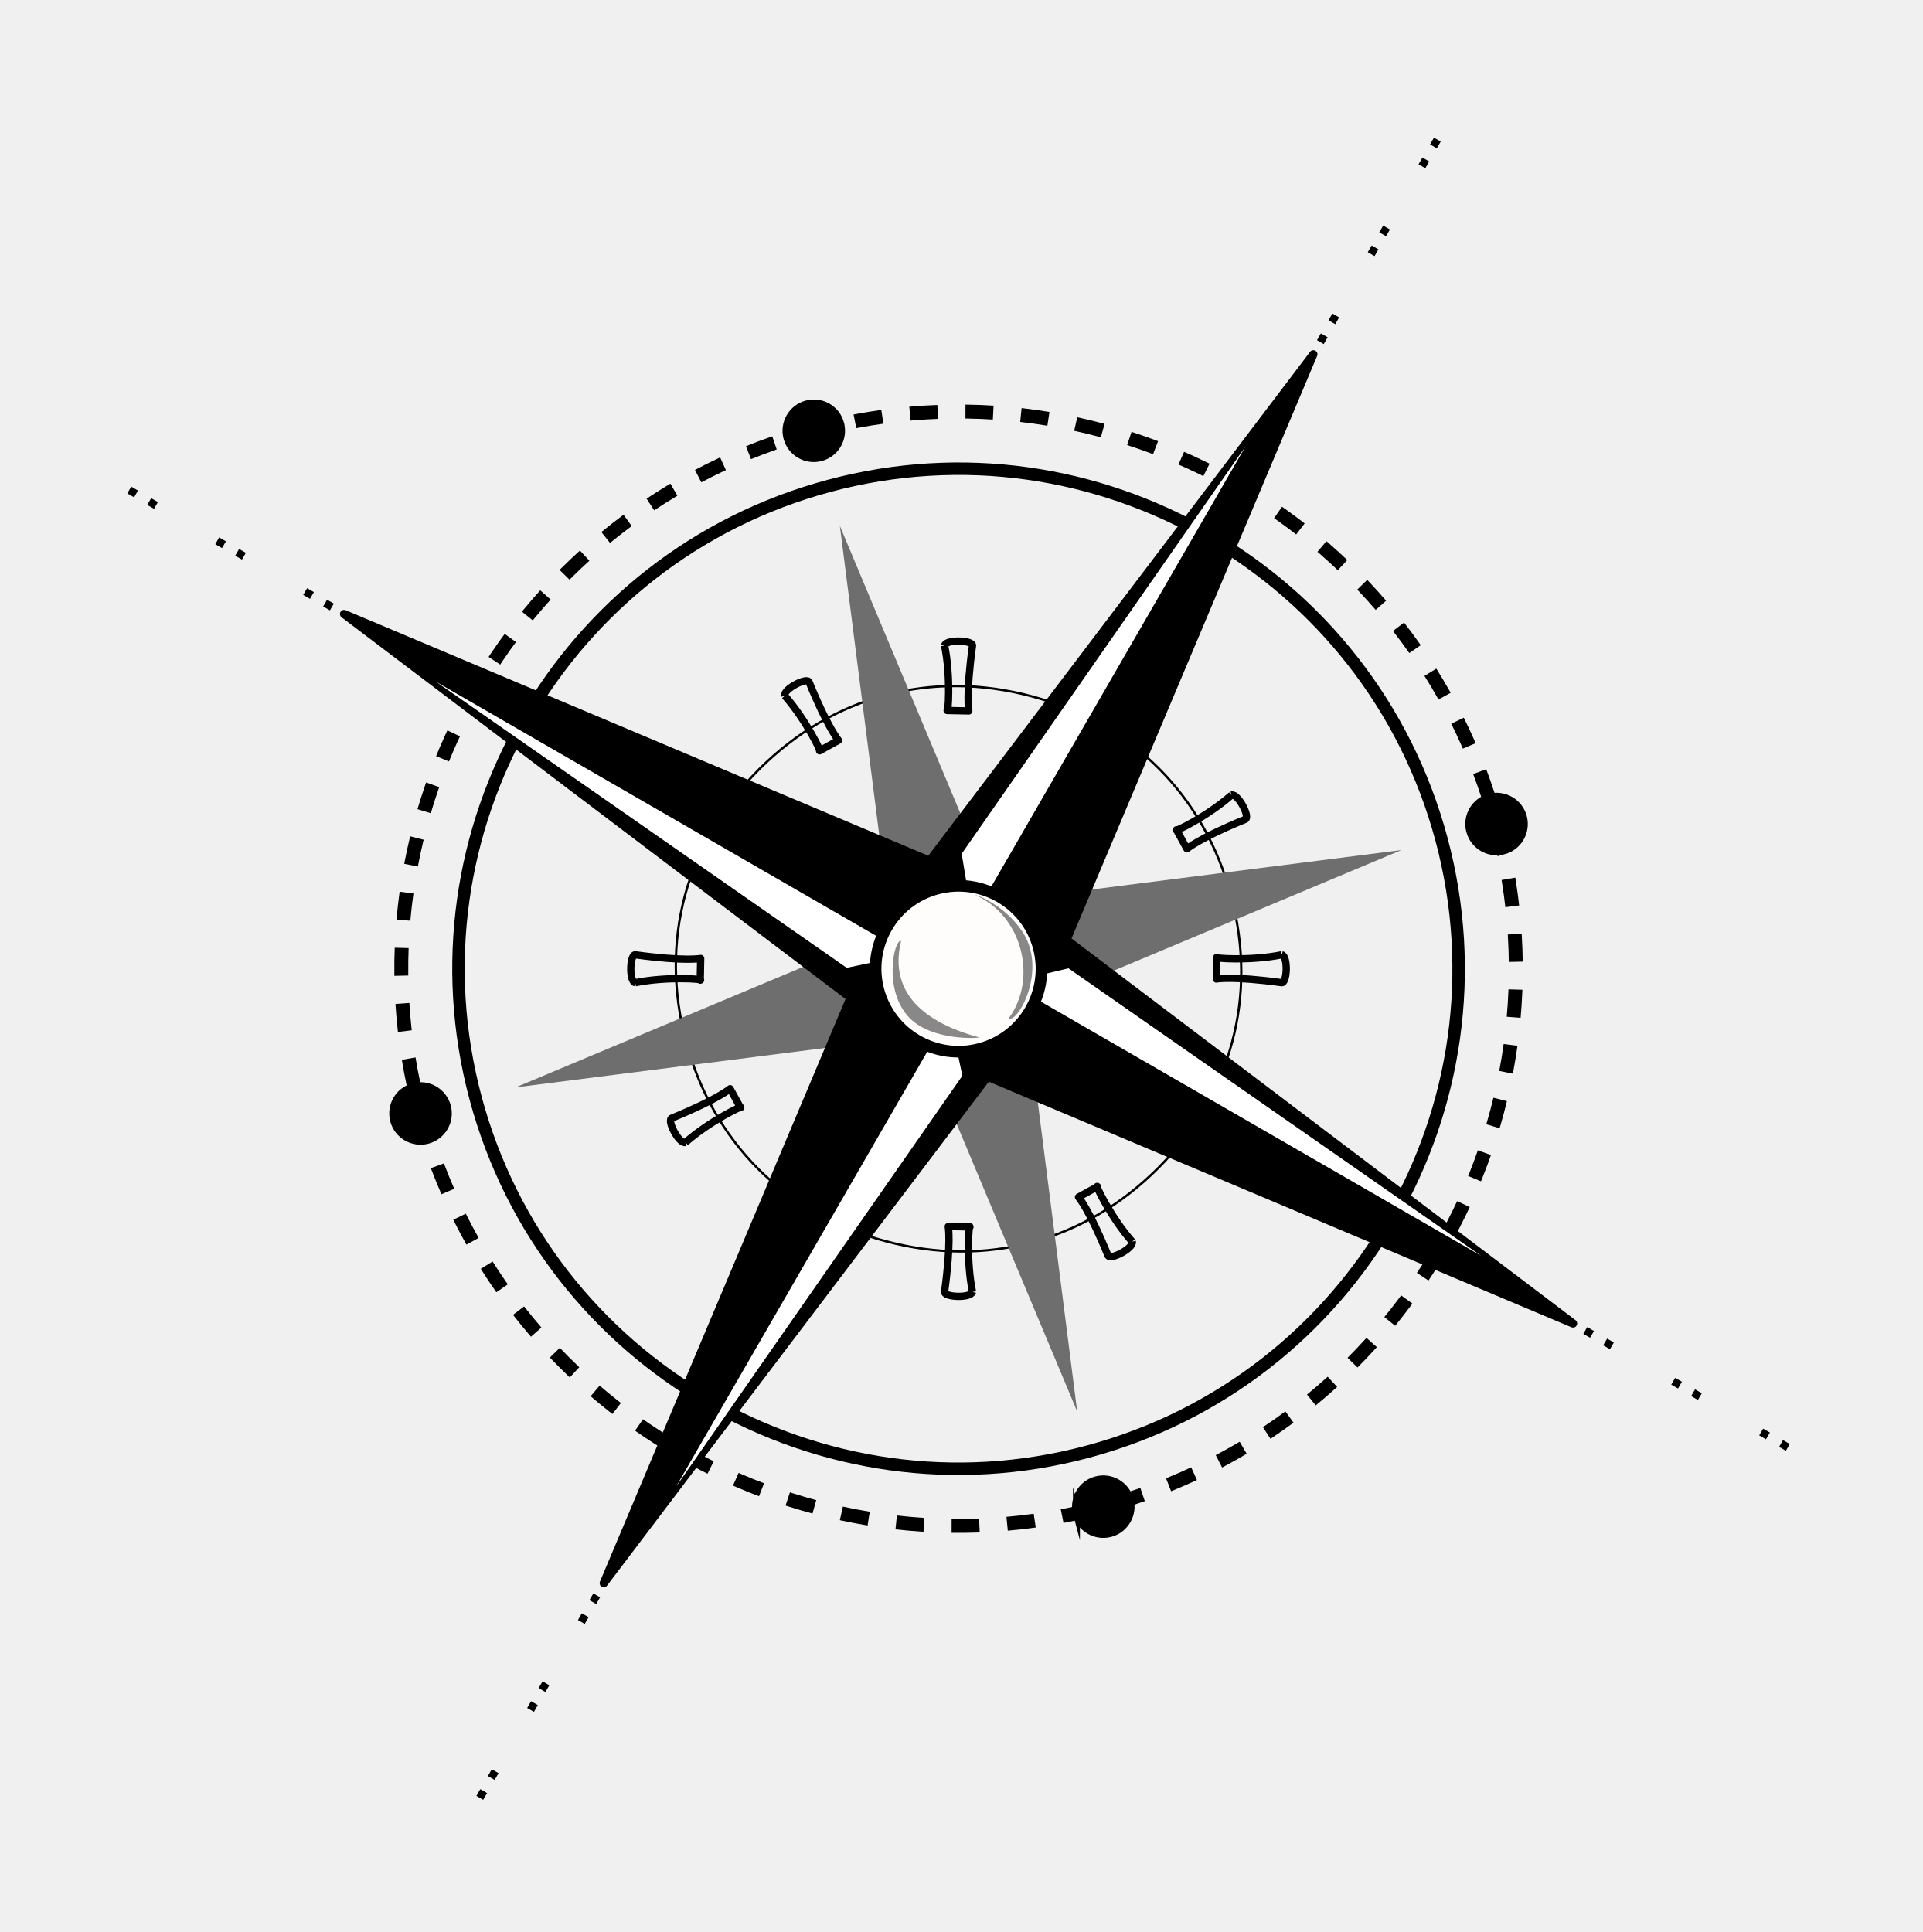
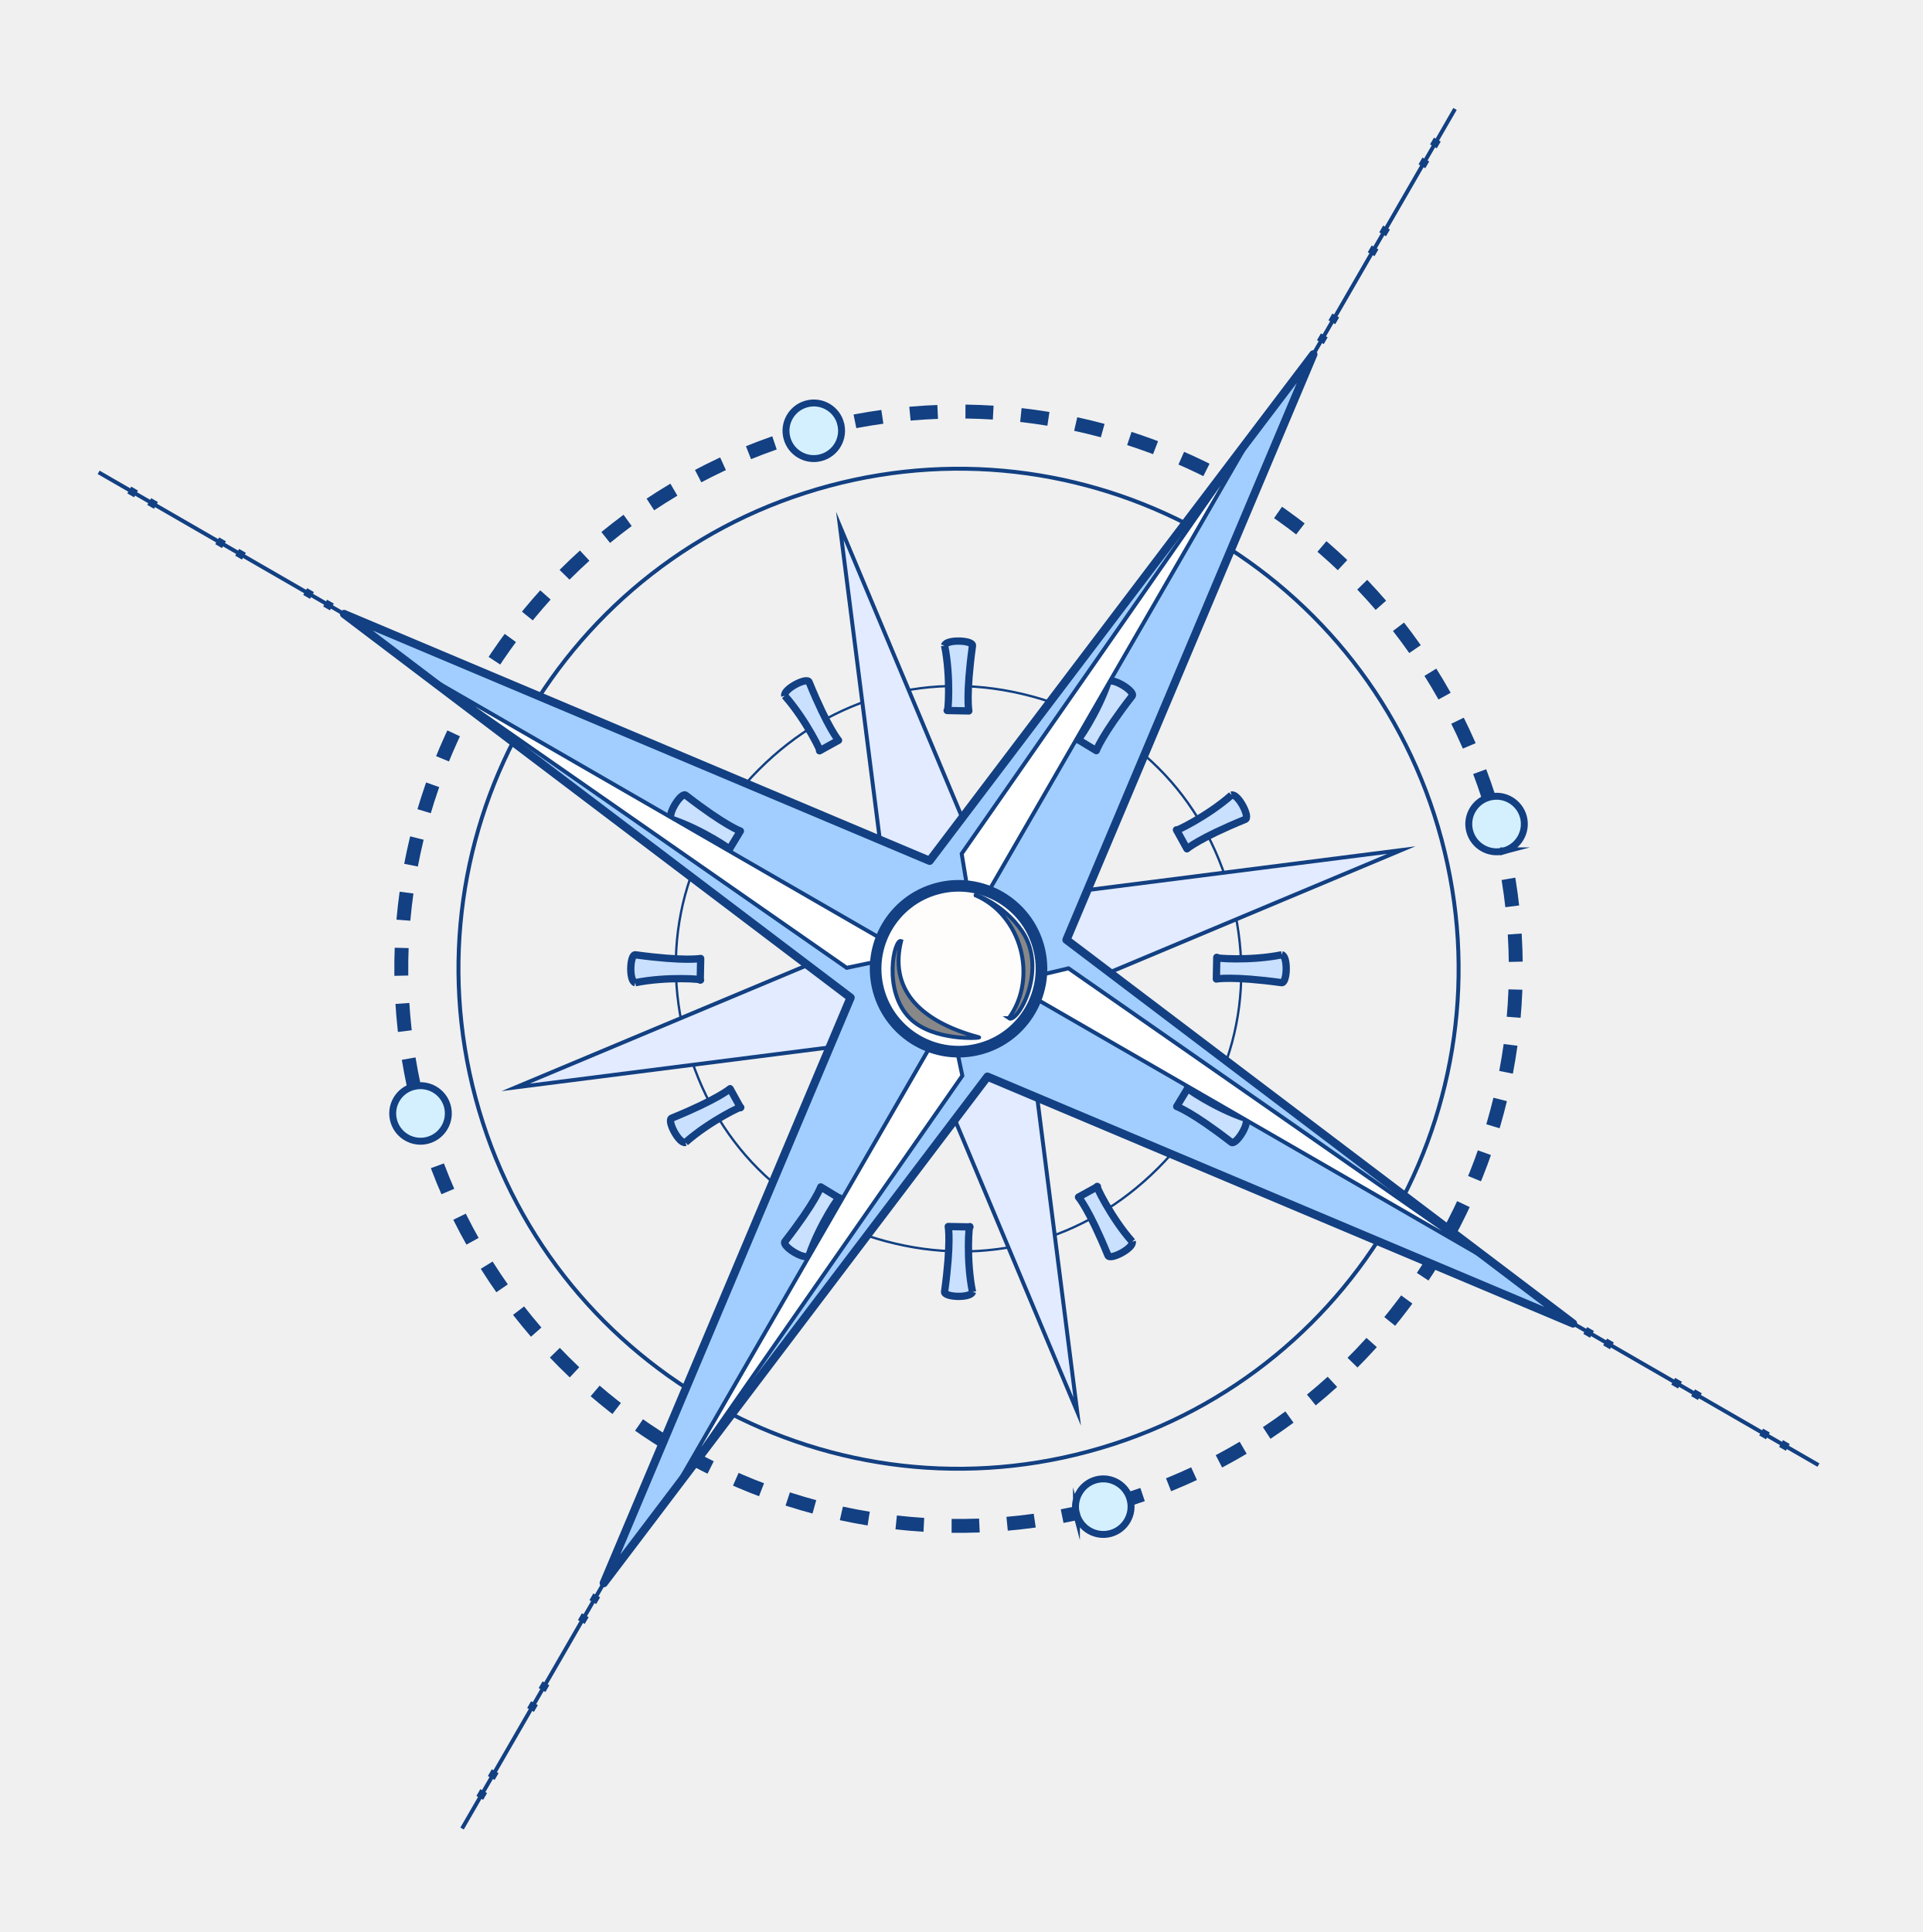
- <svg xmlns="http://www.w3.org/2000/svg" id="Layer_1" viewBox="0 0 487.93 490.3">
+ <svg xmlns="http://www.w3.org/2000/svg" id="Layer_1" version="1.1" viewBox="0 0 487.93 490.3">
  <defs>
-     <style>.cls-1{fill:#fff;}.cls-1,.cls-2,.cls-3,.cls-4,.cls-5{fill-rule:evenodd;}.cls-6{stroke-width:2.09px;}.cls-6,.cls-7,.cls-8,.cls-9,.cls-10,.cls-11,.cls-12,.cls-13{fill:none;stroke:#000;}.cls-6,.cls-7,.cls-9,.cls-10,.cls-11,.cls-12,.cls-13{stroke-linejoin:round;}.cls-2{fill:#fffcfc;}.cls-7{stroke-dasharray:1.98 23.79;stroke-dashoffset:19px;stroke-width:1.98px;}.cls-8{stroke-miterlimit:10;stroke-width:1.76px;}.cls-9{stroke-width:.59px;}.cls-10{stroke-width:3.16px;}.cls-11{stroke-width:2.95px;}.cls-12{stroke-dasharray:7.05 7.05;stroke-width:3.53px;}.cls-4{fill:#888;}.cls-13{stroke-width:1.85px;}.cls-5{fill:#6e6e6e;}</style>
+     <style>
+       .st0 {
+         fill: #74f9ff;
+       }
+ 
+       .st0, .st1, .st2, .st3, .st4, .st5, .st6, .st7, .st8, .st9, .st10, .st11, .st12, .st13 {
+         stroke: #124082;
+       }
+ 
+       .st0, .st1, .st2, .st3, .st5, .st6, .st8, .st12 {
+         stroke-miterlimit: 10;
+       }
+ 
+       .st0, .st1, .st2, .st3, .st5, .st8 {
+         fill-rule: evenodd;
+       }
+ 
+       .st1 {
+         fill: #f0f49f;
+       }
+ 
+       .st2 {
+         fill: #e2ebff;
+       }
+ 
+       .st3 {
+         fill: #fffcfc;
+       }
+ 
+       .st4 {
+         stroke-width: 2.95px;
+       }
+ 
+       .st4, .st6, .st9, .st10, .st13 {
+         fill: none;
+       }
+ 
+       .st4, .st7, .st9, .st10, .st11, .st13 {
+         stroke-linejoin: round;
+       }
+ 
+       .st5 {
+         fill: #888;
+       }
+ 
+       .st7 {
+         fill: #c9e0ff;
+         stroke-width: 1.85px;
+       }
+ 
+       .st8 {
+         fill: #fff;
+       }
+ 
+       .st9 {
+         stroke-dasharray: 7.05 7.05;
+         stroke-width: 3.53px;
+       }
+ 
+       .st10 {
+         stroke-width: .59px;
+       }
+ 
+       .st11 {
+         fill: #a2ceff;
+         stroke-width: 2.09px;
+       }
+ 
+       .st12 {
+         fill: #d4f0ff;
+         stroke-width: 1.76px;
+       }
+ 
+       .st13 {
+         stroke-dasharray: 1.98 23.79;
+         stroke-dashoffset: 19px;
+         stroke-width: 1.98px;
+       }
+     </style>
  </defs>
-   <path class="cls-9" d="M312.36,227.32c6.82,25.46.11,50.51-18.52,69.14-18.64,18.64-43.68,25.35-69.14,18.52-25.46-6.82-43.79-25.16-50.61-50.61s-.11-50.5,18.53-69.14c18.64-18.64,43.68-25.35,69.14-18.53,25.44,6.82,43.78,25.16,50.6,50.62" />
-   <path class="cls-2" d="M218.92,231.81L25.03,119.87l193.89,111.94ZM257.25,221.54L369.2,27.65l-111.95,193.89ZM267.52,259.87l193.9,111.94-193.9-111.94ZM229.19,270.14l-111.94,193.9,111.94-193.9Z" />
-   <path class="cls-7" d="M218.92,231.81L25.03,119.87l193.89,111.94ZM257.25,221.54L369.2,27.65l-111.95,193.89ZM267.52,259.87l193.9,111.94-193.9-111.94ZM229.19,270.14l-111.94,193.9,111.94-193.9Z" />
-   <path class="cls-12" d="M379.78,209.25c20.2,75.38-24.59,152.95-99.96,173.15-75.38,20.2-152.95-24.59-173.15-99.97-20.2-75.38,24.59-152.95,99.97-173.15,75.37-20.19,152.94,24.59,173.14,99.97h0Z" />
-   <path class="cls-3" d="M381.57,215.93c-3.76,1.01-7.63-1.23-8.64-4.99s1.23-7.63,4.98-8.63c3.76-1.01,7.63,1.23,8.64,4.99,1,3.77-1.23,7.64-4.99,8.65h0Z" />
-   <path class="cls-8" d="M381.57,215.93c-3.76,1.01-7.63-1.23-8.64-4.99s1.23-7.63,4.98-8.63c3.76-1.01,7.63,1.23,8.64,4.99,1,3.77-1.23,7.64-4.99,8.65h0Z" />
-   <path class="cls-3" d="M273.14,384.19c-1.01-3.76,1.23-7.63,4.98-8.64,3.76-1.01,7.63,1.23,8.64,4.98s-1.23,7.63-4.98,8.64c-3.77,1-7.64-1.23-8.64-4.99h0Z" />
-   <path class="cls-8" d="M273.14,384.19c-1.01-3.76,1.23-7.63,4.98-8.64,3.76-1.01,7.63,1.23,8.64,4.98s-1.23,7.63-4.98,8.64c-3.77,1-7.64-1.23-8.64-4.99h0Z" />
-   <path class="cls-3" d="M104.88,275.76c3.76-1.01,7.63,1.23,8.64,4.98s-1.23,7.63-4.99,8.64-7.63-1.23-8.64-4.98,1.21-7.63,4.97-8.64h.01Z" />
-   <path class="cls-8" d="M104.88,275.76c3.76-1.01,7.63,1.23,8.64,4.98s-1.23,7.63-4.99,8.64-7.63-1.23-8.64-4.98,1.21-7.63,4.97-8.64h.01Z" />
-   <path class="cls-3" d="M213.3,107.5c1.01,3.76-1.23,7.63-4.99,8.64s-7.63-1.23-8.63-4.99c-1.01-3.76,1.23-7.63,4.99-8.64,3.77-1.02,7.64,1.22,8.64,4.98h0Z" />
-   <path class="cls-8" d="M213.3,107.5c1.01,3.76-1.23,7.63-4.99,8.64s-7.63-1.23-8.63-4.99c-1.01-3.76,1.23-7.63,4.99-8.64,3.77-1.02,7.64,1.22,8.64,4.98h0Z" />
-   <path class="cls-10" d="M365.77,213.01c18.12,67.65-22.06,137.26-89.71,155.38-67.64,18.13-137.26-22.06-155.38-89.71-18.12-67.65,22.06-137.26,89.71-155.38,67.64-18.13,137.25,22.06,155.38,89.71h0Z" />
-   <polygon class="cls-5" points="355.6 215.73 260.27 255.69 273.33 358.22 233.38 262.89 130.84 275.95 226.17 236 213.11 133.46 253.07 228.79 355.6 215.73" />
-   <polygon class="cls-3" points="399.15 335.87 250.56 273.23 153.2 401.77 215.83 253.18 87.3 155.82 235.88 218.45 333.25 89.92 270.61 238.5 399.15 335.87" />
-   <polygon class="cls-6" points="399.15 335.87 250.56 273.23 153.2 401.77 215.83 253.18 87.3 155.82 235.88 218.45 333.25 89.92 270.61 238.5 399.15 335.87" />
-   <path class="cls-13" d="M239.68,163.81c.41-1.65,7.45-1.37,7.07.12-1.71,12.55-.92,16.49-.92,16.49l-5.5-.11c.24,1.23.99-8.5-.65-16.5M281.17,173.04c1.18-1.22,7.14,2.54,6.06,3.64-7.76,10.01-9.05,13.82-9.05,13.82l-4.71-2.85c-.39,1.19,5.12-6.87,7.7-14.61M312.49,201.77c1.64-.47,4.91,5.76,3.43,6.19-11.73,4.79-14.74,7.45-14.74,7.45l-2.66-4.82c-.93.82,7.87-3.4,13.97-8.82M325.25,242.3c1.65.41,1.37,7.45-.12,7.07-12.55-1.71-16.49-.92-16.49-.92l.11-5.5c-1.23.25,8.51.99,16.5-.65M316.04,283.79c1.22,1.18-2.54,7.13-3.64,6.06-10.01-7.76-13.82-9.05-13.82-9.05l2.85-4.71c-1.2-.39,6.86,5.12,14.61,7.7M287.3,315.11c.47,1.64-5.77,4.91-6.19,3.43-4.79-11.73-7.45-14.74-7.45-14.74l4.82-2.66c-.83-.93,3.39,7.87,8.81,13.97M246.76,327.87c-.41,1.65-7.45,1.37-7.07-.12,1.71-12.55.92-16.49.92-16.49l5.51.11c-.25-1.21-1,8.52.65,16.51M205.27,318.67c-1.18,1.23-7.13-2.54-6.06-3.64,7.76-10.01,9.05-13.82,9.05-13.82l4.71,2.85c.38-1.19-5.13,6.86-7.7,14.61M173.94,289.93c-1.64.47-4.91-5.77-3.43-6.19,11.72-4.79,14.74-7.45,14.74-7.45l2.66,4.82c.94-.83-7.86,3.39-13.97,8.81M161.18,249.39c-1.65-.41-1.37-7.45.12-7.07,12.55,1.71,16.49.92,16.49.92l-.11,5.5c1.23-.25-8.5-.99-16.5.65M170.4,207.91c-1.22-1.18,2.54-7.13,3.65-6.06,10.01,7.76,13.82,9.05,13.82,9.05l-2.85,4.71c1.18.38-6.88-5.13-14.62-7.7M199.13,176.57c-.47-1.64,5.76-4.91,6.19-3.43,4.79,11.73,7.45,14.74,7.45,14.74l-4.82,2.66c.82.94-3.4-7.86-8.82-13.97" />
-   <polygon class="cls-1" points="255.79 249.38 271.12 245.74 375.81 318.68 255.79 249.38" />
-   <polygon class="cls-1" points="240.86 257.23 244.19 273 171.56 377.26 240.86 257.23" />
-   <polygon class="cls-1" points="230.65 242.3 214.84 245.61 110.63 173.01 230.65 242.3" />
-   <polygon class="cls-1" points="246.76 233.27 244.02 216.66 316.06 113.25 246.76 233.27" />
-   <path class="cls-2" d="M263.55,240.4c3.01,11.22-3.66,22.76-14.88,25.77-11.22,3.01-22.76-3.66-25.77-14.88-3.01-11.22,3.66-22.77,14.88-25.77,11.22-3.01,22.76,3.66,25.77,14.88h0Z" />
-   <path class="cls-11" d="M263.55,240.4c3.01,11.22-3.66,22.76-14.88,25.77-11.22,3.01-22.76-3.66-25.77-14.88-3.01-11.22,3.66-22.77,14.88-25.77,11.22-3.01,22.76,3.66,25.77,14.88h0Z" />
-   <path class="cls-4" d="M228.65,238.81c-2.86,11.58,3.74,20.13,19.8,24.45.16.2-11.73,1.01-17.58-4.85-6.97-6.99-3.97-20.27-2.22-19.6h0Z" />
-   <path class="cls-4" d="M255.98,258.4c7.46-10.23,3.23-26.2-8.46-31.2-.06-.25,7.24,2.29,11.85,9.16,6.64,9.9-1.31,23.55-3.4,22.04h0Z" />
+   <path class="st10" d="M312.36,227.32c6.82,25.46.11,50.51-18.52,69.14-18.64,18.64-43.68,25.35-69.14,18.52-25.46-6.82-43.79-25.16-50.61-50.61s-.11-50.5,18.53-69.14,43.68-25.35,69.14-18.53c25.44,6.82,43.78,25.16,50.6,50.62" />
+   <path class="st3" d="M218.92,231.81L25.03,119.87l193.89,111.94ZM257.25,221.54L369.2,27.65l-111.95,193.89ZM267.52,259.87l193.9,111.94-193.9-111.94ZM229.19,270.14l-111.94,193.9,111.94-193.9Z" />
+   <path class="st13" d="M218.92,231.81L25.03,119.87l193.89,111.94ZM257.25,221.54L369.2,27.65l-111.95,193.89ZM267.52,259.87l193.9,111.94-193.9-111.94ZM229.19,270.14l-111.94,193.9,111.94-193.9Z" />
+   <path class="st9" d="M379.78,209.25c20.2,75.38-24.59,152.95-99.96,173.15-75.38,20.2-152.95-24.59-173.15-99.97s24.59-152.95,99.97-173.15c75.37-20.19,152.94,24.59,173.14,99.97h0Z" />
+   <path class="st1" d="M381.57,215.93c-3.76,1.01-7.63-1.23-8.64-4.99s1.23-7.63,4.98-8.63c3.76-1.01,7.63,1.23,8.64,4.99,1,3.77-1.23,7.64-4.99,8.65h0v-.02Z" />
+   <path class="st12" d="M381.57,215.93c-3.76,1.01-7.63-1.23-8.64-4.99s1.23-7.63,4.98-8.63c3.76-1.01,7.63,1.23,8.64,4.99,1,3.77-1.23,7.64-4.99,8.65h0v-.02Z" />
+   <path class="st1" d="M273.14,384.19c-1.01-3.76,1.23-7.63,4.98-8.64,3.76-1.01,7.63,1.23,8.64,4.98s-1.23,7.63-4.98,8.64c-3.77,1-7.64-1.23-8.64-4.99h0Z" />
+   <path class="st12" d="M273.14,384.19c-1.01-3.76,1.23-7.63,4.98-8.64,3.76-1.01,7.63,1.23,8.64,4.98s-1.23,7.63-4.98,8.64c-3.77,1-7.64-1.23-8.64-4.99h0Z" />
+   <path class="st1" d="M104.88,275.76c3.76-1.01,7.63,1.23,8.64,4.98s-1.23,7.63-4.99,8.64-7.63-1.23-8.64-4.98,1.21-7.63,4.97-8.64h.02Z" />
+   <path class="st12" d="M104.88,275.76c3.76-1.01,7.63,1.23,8.64,4.98s-1.23,7.63-4.99,8.64-7.63-1.23-8.64-4.98,1.21-7.63,4.97-8.64h.02Z" />
+   <path class="st1" d="M213.3,107.5c1.01,3.76-1.23,7.63-4.99,8.64s-7.63-1.23-8.63-4.99c-1.01-3.76,1.23-7.63,4.99-8.64,3.77-1.02,7.64,1.22,8.64,4.98h0Z" />
+   <path class="st12" d="M213.3,107.5c1.01,3.76-1.23,7.63-4.99,8.64s-7.63-1.23-8.63-4.99c-1.01-3.76,1.23-7.63,4.99-8.64,3.77-1.02,7.64,1.22,8.64,4.98h0Z" />
+   <path class="st6" d="M365.77,213.01c18.12,67.65-22.06,137.26-89.71,155.38-67.64,18.13-137.26-22.06-155.38-89.71-18.12-67.65,22.06-137.26,89.71-155.38,67.64-18.13,137.25,22.06,155.38,89.71h0Z" />
+   <polygon class="st2" points="355.6 215.73 260.27 255.69 273.33 358.22 233.38 262.89 130.84 275.95 226.17 236 213.11 133.46 253.07 228.79 355.6 215.73" />
+   <polygon class="st0" points="399.15 335.87 250.56 273.23 153.2 401.77 215.83 253.18 87.3 155.82 235.88 218.45 333.25 89.92 270.61 238.5 399.15 335.87" />
+   <polygon class="st11" points="399.15 335.87 250.56 273.23 153.2 401.77 215.83 253.18 87.3 155.82 235.88 218.45 333.25 89.92 270.61 238.5 399.15 335.87" />
+   <path class="st7" d="M239.68,163.81c.41-1.65,7.45-1.37,7.07.12-1.71,12.55-.92,16.49-.92,16.49l-5.5-.11c.24,1.23.99-8.5-.65-16.5M281.17,173.04c1.18-1.22,7.14,2.54,6.06,3.64-7.76,10.01-9.05,13.82-9.05,13.82l-4.71-2.85c-.39,1.19,5.12-6.87,7.7-14.61M312.49,201.77c1.64-.47,4.91,5.76,3.43,6.19-11.73,4.79-14.74,7.45-14.74,7.45l-2.66-4.82c-.93.82,7.87-3.4,13.97-8.82M325.25,242.3c1.65.41,1.37,7.45-.12,7.07-12.55-1.71-16.49-.92-16.49-.92l.11-5.5c-1.23.25,8.51.99,16.5-.65M316.04,283.79c1.22,1.18-2.54,7.13-3.64,6.06-10.01-7.76-13.82-9.05-13.82-9.05l2.85-4.71c-1.2-.39,6.86,5.12,14.61,7.7M287.3,315.11c.47,1.64-5.77,4.91-6.19,3.43-4.79-11.73-7.45-14.74-7.45-14.74l4.82-2.66c-.83-.93,3.39,7.87,8.81,13.97M246.76,327.87c-.41,1.65-7.45,1.37-7.07-.12,1.71-12.55.92-16.49.92-16.49l5.51.11c-.25-1.21-1,8.52.65,16.51M205.27,318.67c-1.18,1.23-7.13-2.54-6.06-3.64,7.76-10.01,9.05-13.82,9.05-13.82l4.71,2.85c.38-1.19-5.13,6.86-7.7,14.61M173.94,289.93c-1.64.47-4.91-5.77-3.43-6.19,11.72-4.79,14.74-7.45,14.74-7.45l2.66,4.82c.94-.83-7.86,3.39-13.97,8.81M161.18,249.39c-1.65-.41-1.37-7.45.12-7.07,12.55,1.71,16.49.92,16.49.92l-.11,5.5c1.23-.25-8.5-.99-16.5.65M170.4,207.91c-1.22-1.18,2.54-7.13,3.65-6.06,10.01,7.76,13.82,9.05,13.82,9.05l-2.85,4.71c1.18.38-6.88-5.13-14.62-7.7M199.13,176.57c-.47-1.64,5.76-4.91,6.19-3.43,4.79,11.73,7.45,14.74,7.45,14.74l-4.82,2.66c.82.94-3.4-7.86-8.82-13.97" />
+   <polygon class="st8" points="255.79 249.38 271.12 245.74 375.81 318.68 255.79 249.38" />
+   <polygon class="st8" points="240.86 257.23 244.19 273 171.56 377.26 240.86 257.23" />
+   <polygon class="st8" points="230.65 242.3 214.84 245.61 110.63 173.01 230.65 242.3" />
+   <polygon class="st8" points="246.76 233.27 244.02 216.66 316.06 113.25 246.76 233.27" />
+   <path class="st3" d="M263.55,240.4c3.01,11.22-3.66,22.76-14.88,25.77-11.22,3.01-22.76-3.66-25.77-14.88-3.01-11.22,3.66-22.77,14.88-25.77,11.22-3.01,22.76,3.66,25.77,14.88h0Z" />
+   <path class="st4" d="M263.55,240.4c3.01,11.22-3.66,22.76-14.88,25.77-11.22,3.01-22.76-3.66-25.77-14.88-3.01-11.22,3.66-22.77,14.88-25.77,11.22-3.01,22.76,3.66,25.77,14.88h0Z" />
+   <path class="st5" d="M228.65,238.81c-2.86,11.58,3.74,20.13,19.8,24.45.16.2-11.73,1.01-17.58-4.85-6.97-6.99-3.97-20.27-2.22-19.6h0Z" />
+   <path class="st5" d="M255.98,258.4c7.46-10.23,3.23-26.2-8.46-31.2-.06-.25,7.24,2.29,11.85,9.16,6.64,9.9-1.31,23.55-3.4,22.04h0Z" />
</svg>
